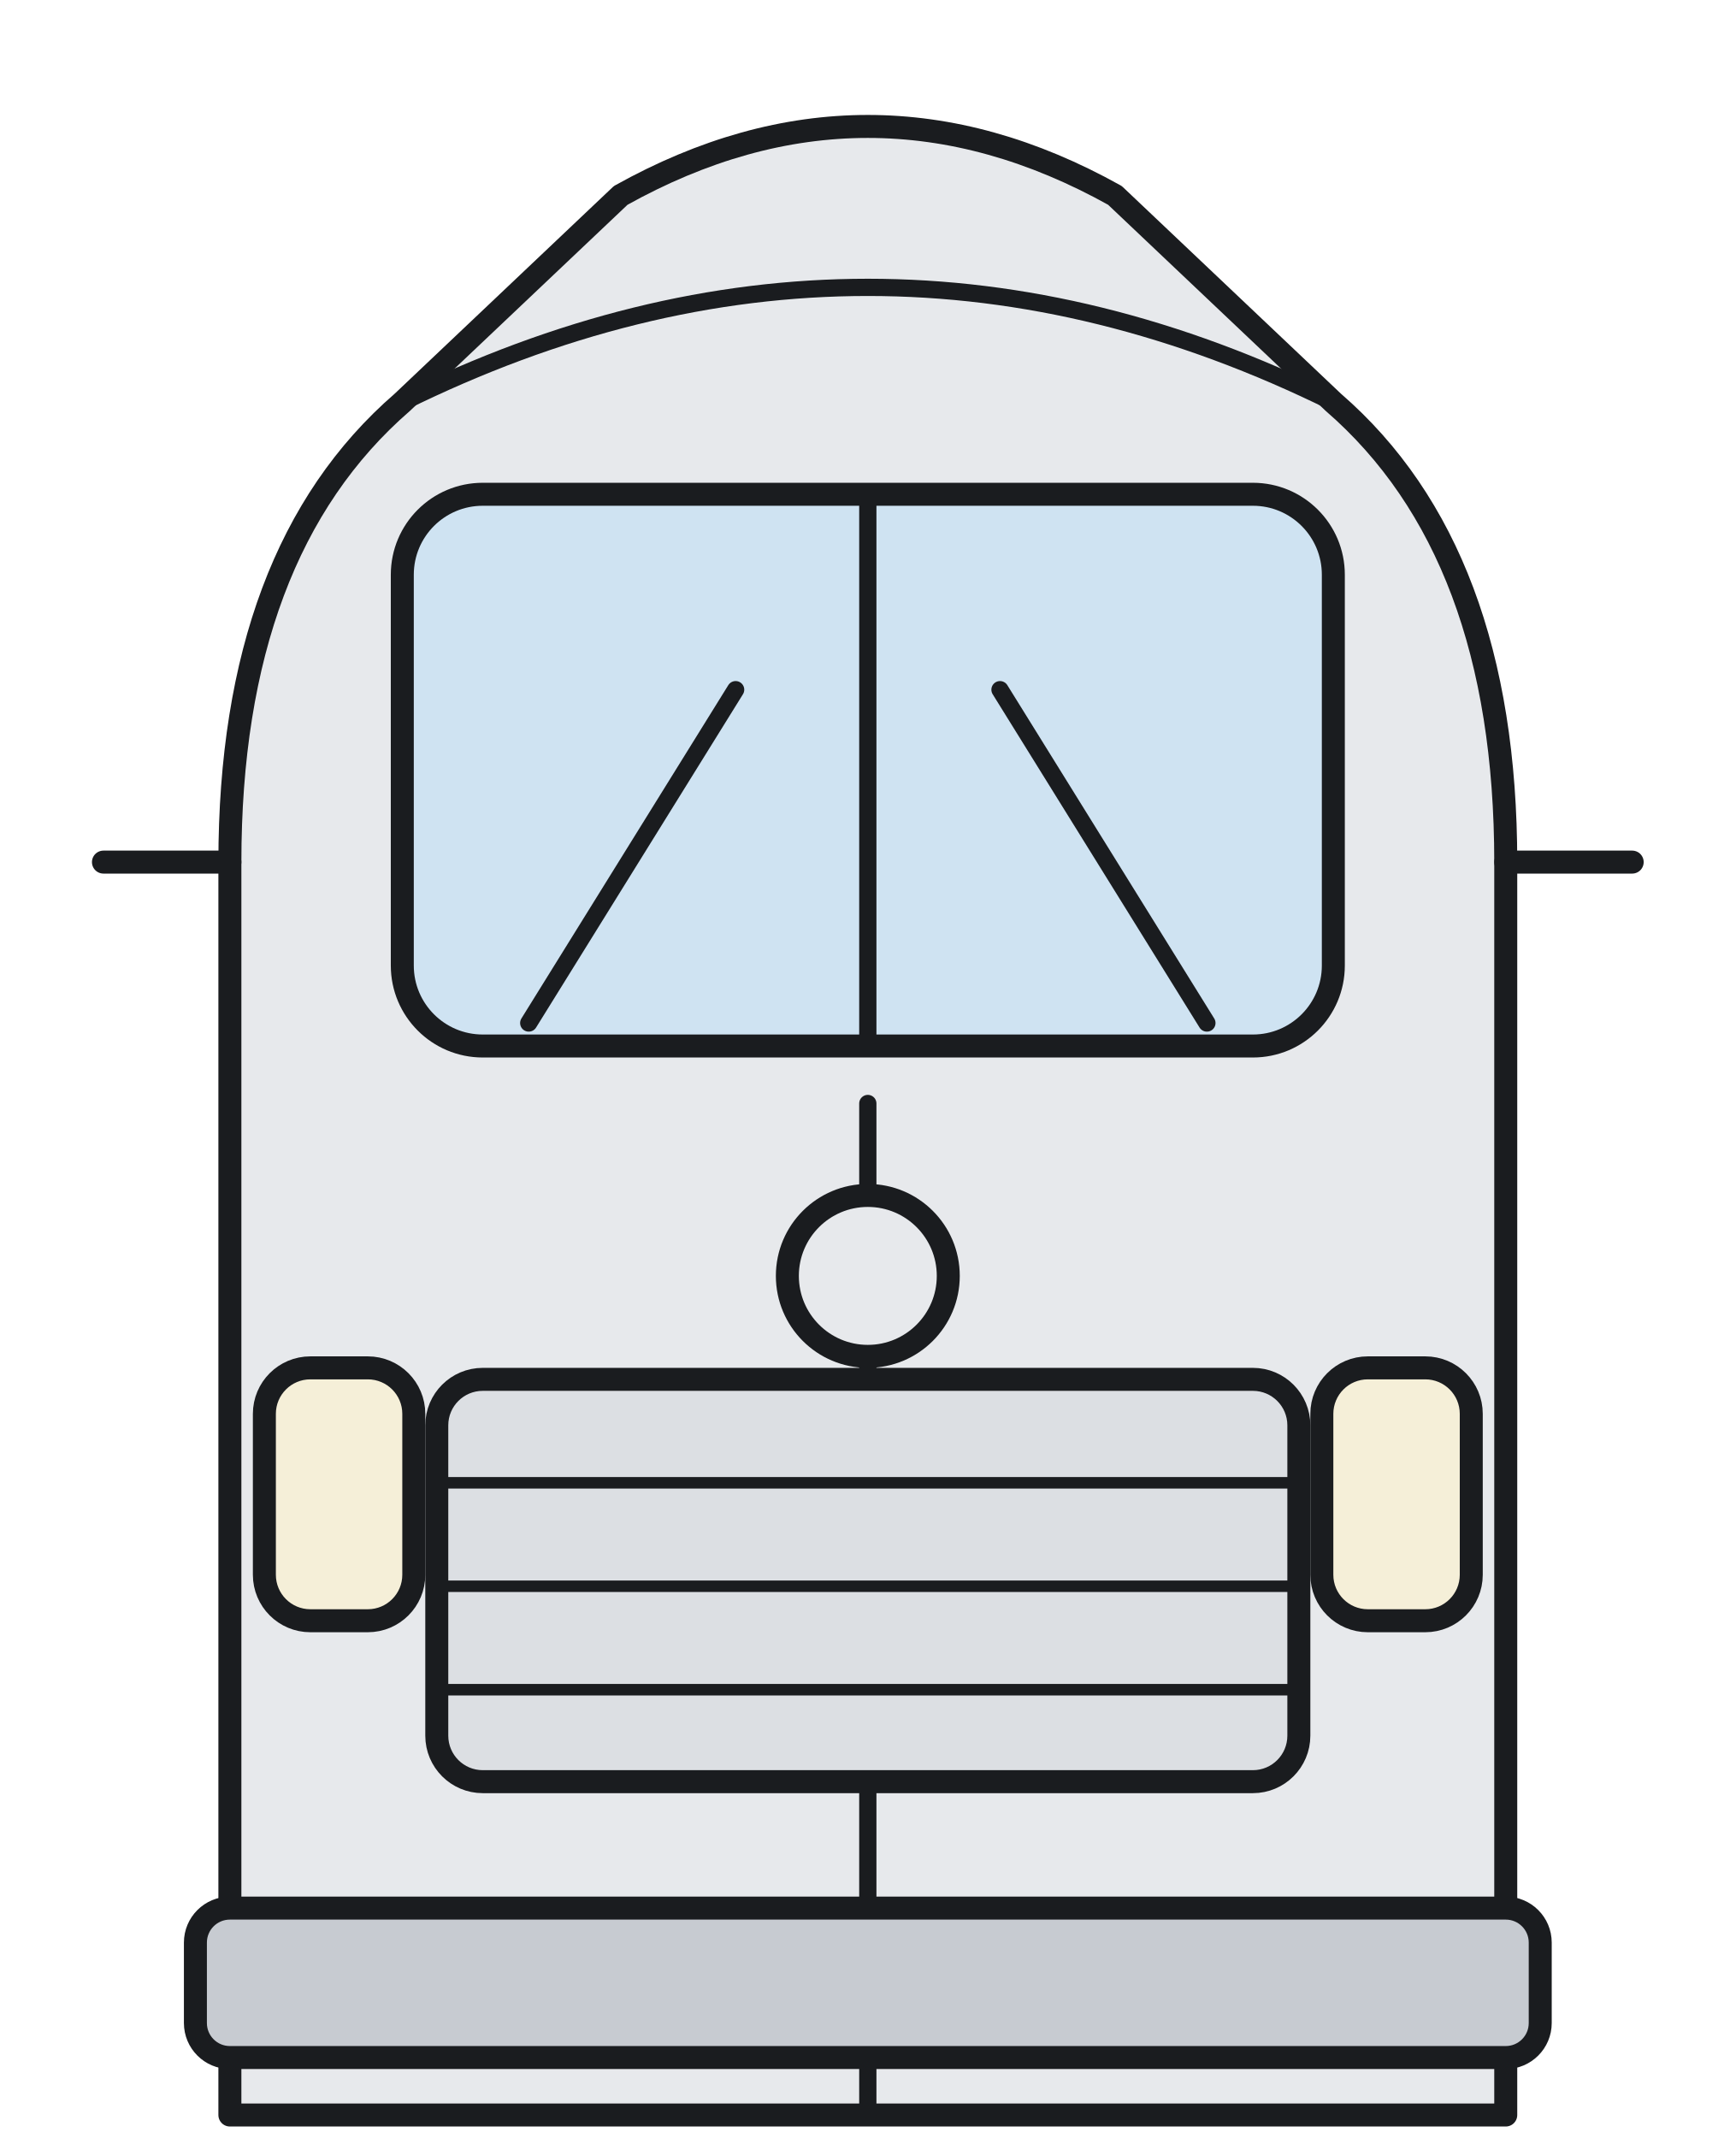
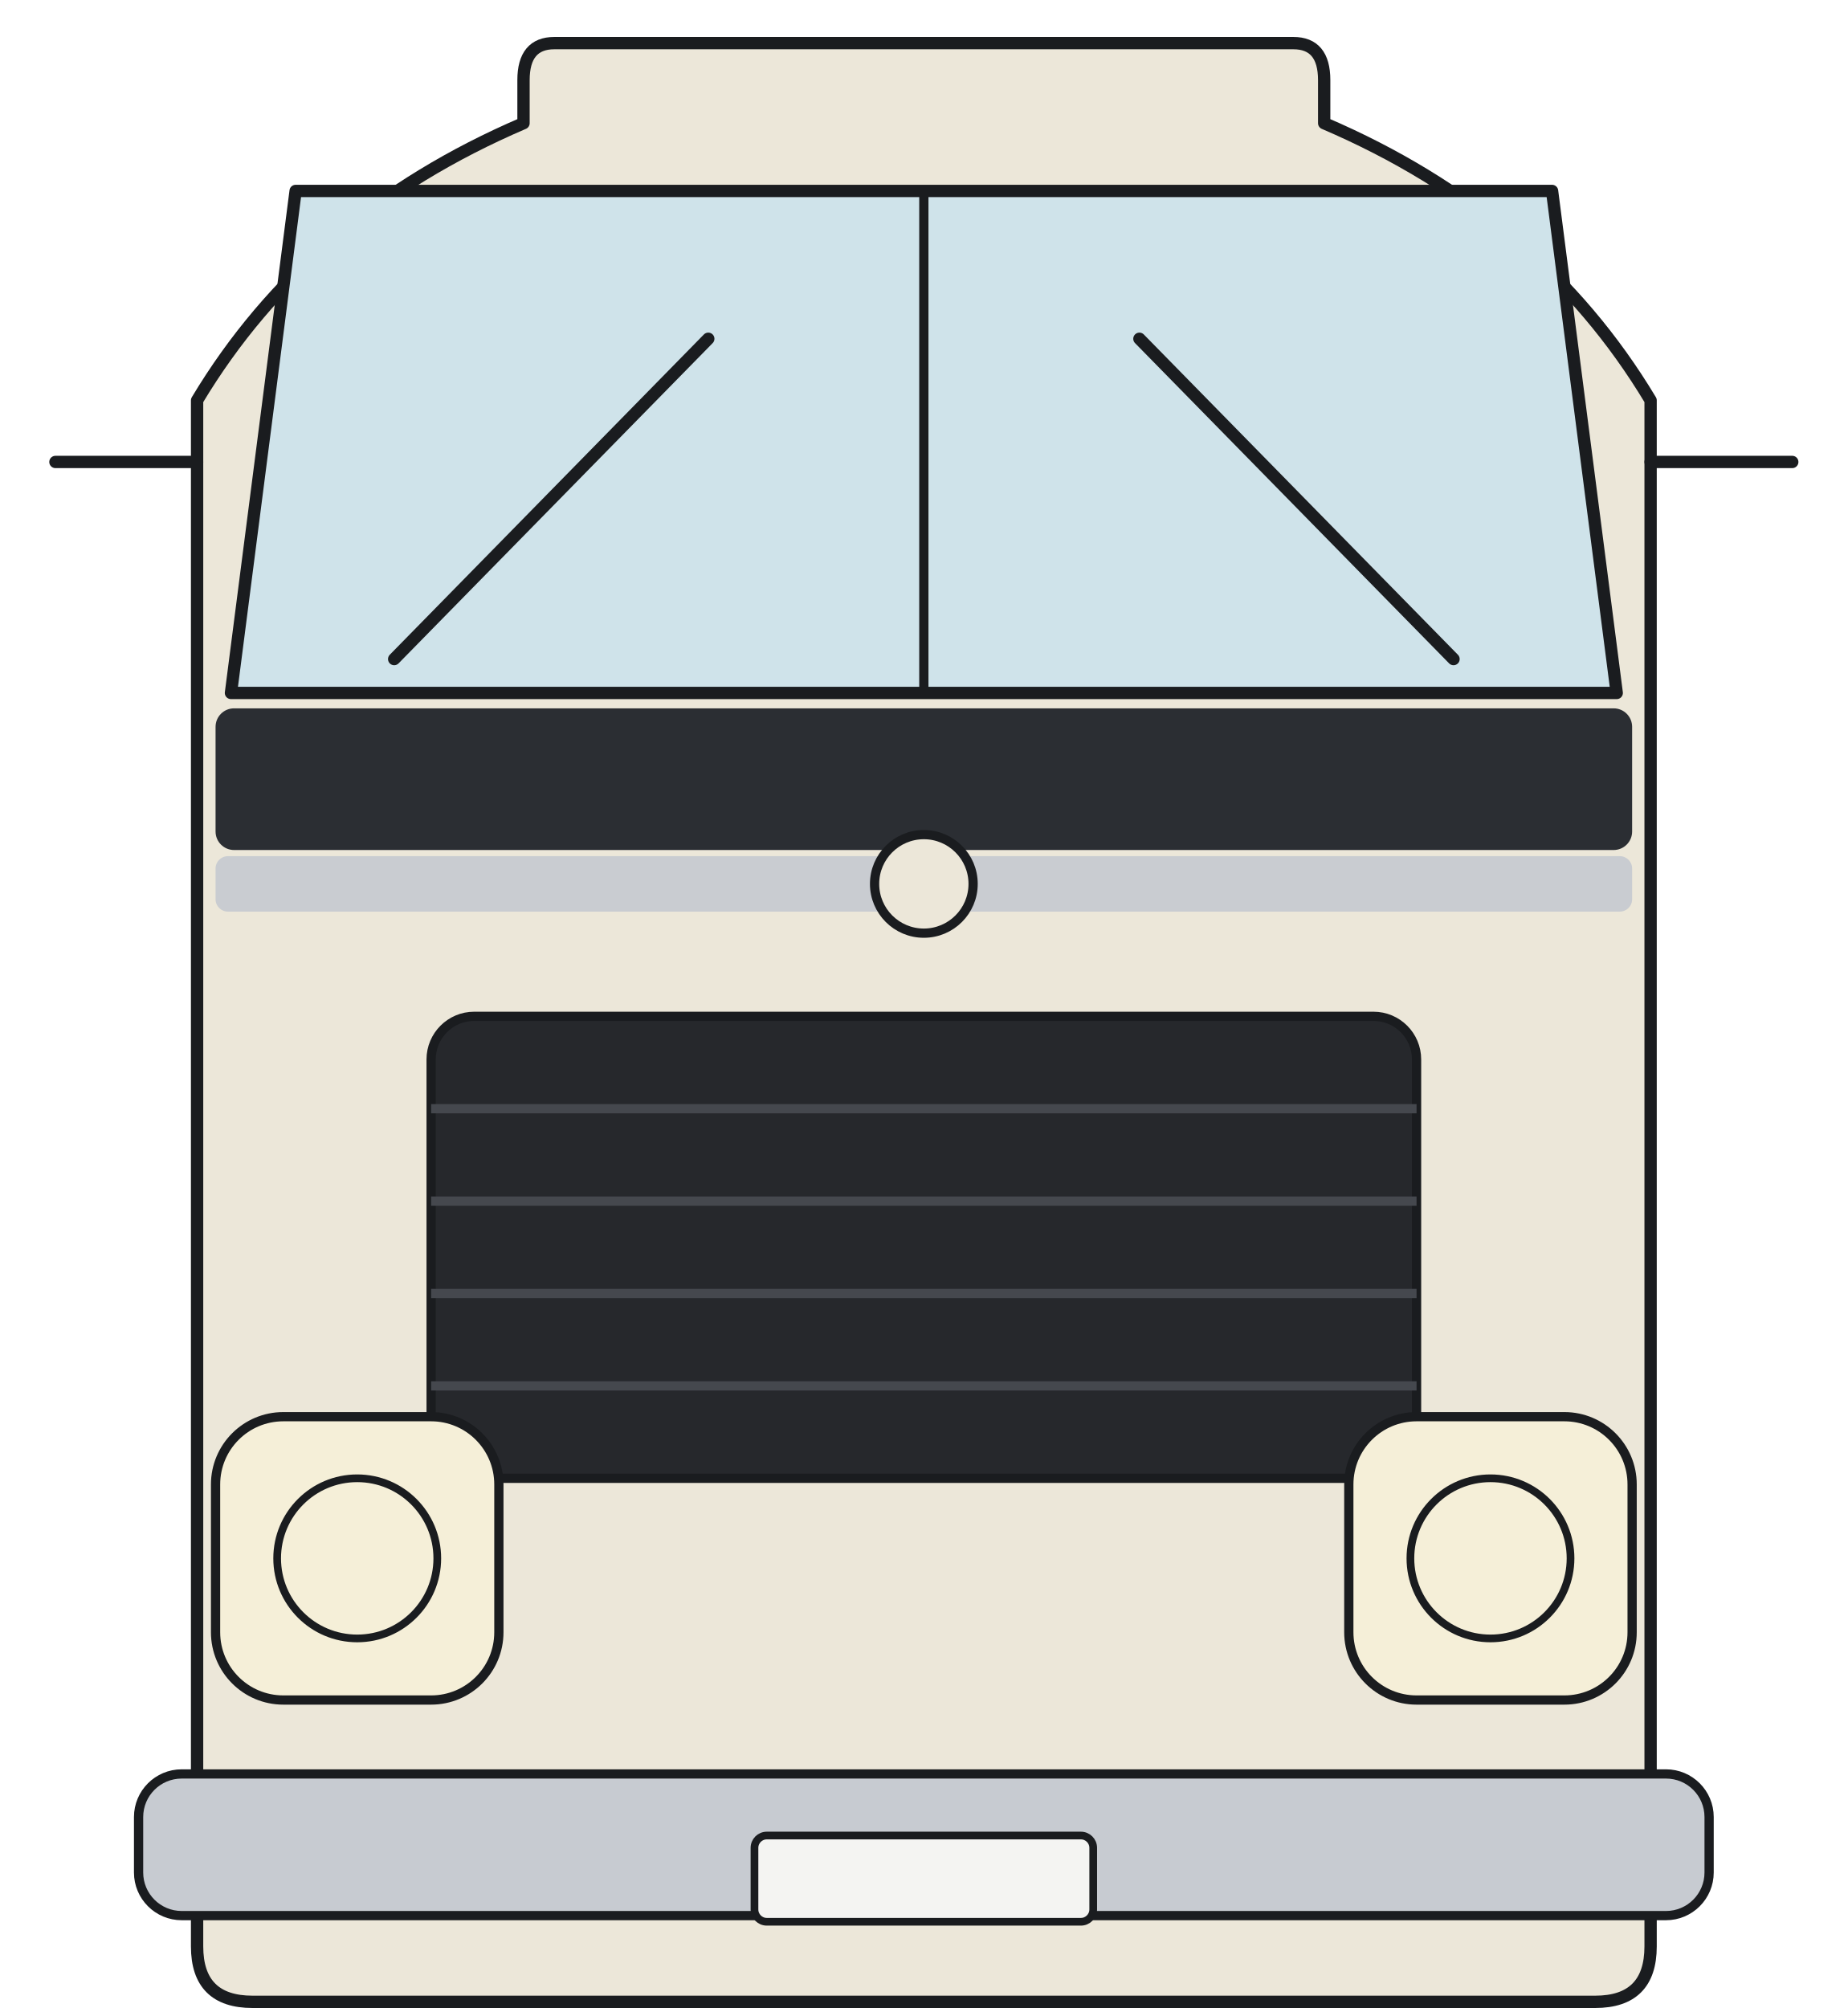
- <svg xmlns="http://www.w3.org/2000/svg" viewBox="0 0 302 372" role="img" aria-label="Schematyczny rysunek kabiny ciężarówki, widok z przodu">
-   <g fill="none" stroke="#1a1c1f" stroke-width="4" stroke-linejoin="round" stroke-linecap="round">
-     <path d="M40,368              L40,150              Q40,96 70,70              L108,34              Q151,10 194,34              L232,70              Q262,96 262,150              L262,368 Z" fill="#e7e9ec" />
-     <path d="M70,70 Q151,30 232,70" fill="none" stroke-width="3" />
-     <rect x="70" y="86" width="162" height="96" rx="14" fill="#cfe3f2" />
-     <line x1="151" y1="86" x2="151" y2="182" stroke-width="3" />
-     <path d="M92,178 L128,120" stroke-width="3" />
-     <path d="M210,178 L174,120" stroke-width="3" />
-     <line x1="151" y1="192" x2="151" y2="368" stroke-width="3" />
-     <rect x="76" y="240" width="150" height="70" rx="8" fill="#dcdfe3" />
-     <line x1="76" y1="258" x2="226" y2="258" stroke-width="2" />
-     <line x1="76" y1="276" x2="226" y2="276" stroke-width="2" />
-     <line x1="76" y1="294" x2="226" y2="294" stroke-width="2" />
-     <circle cx="151" cy="222" r="14" fill="#e7e9ec" />
-     <rect x="46" y="238" width="26" height="44" rx="8" fill="#f5efd8" />
-     <rect x="230" y="238" width="26" height="44" rx="8" fill="#f5efd8" />
-     <rect x="34" y="332" width="234" height="26" rx="6" fill="#c7cbd1" />
-     <path d="M40,150 L18,150" stroke-width="4" />
-     <path d="M262,150 L284,150" stroke-width="4" />
-   </g>
+ <svg xmlns="http://www.w3.org/2000/svg" viewBox="0 0 600 652" role="img" aria-label="Schematyczny rysunek kabiny ciężarówki typu Volvo FH, widok z przodu">
+   <path d="M180,14            L420,14            Q430,14 430,26            L430,40            Q500,70 536,130            L536,632            Q536,650 518,650            L82,650            Q64,650 64,632            L64,130            Q100,70 170,40            L170,26            Q170,14 180,14 Z" fill="#ece7d9" stroke="#1a1c1f" stroke-width="4" stroke-linejoin="round" />
+   <path d="M96,62 L504,62 L525,225 L75,225 Z" fill="#cfe3ea" stroke="#1a1c1f" stroke-width="4" stroke-linejoin="round" />
+   <line x1="300" y1="62" x2="300" y2="225" stroke="#1a1c1f" stroke-width="3" />
+   <path d="M128,214 L230,110" fill="none" stroke="#1a1c1f" stroke-width="4" stroke-linecap="round" />
+   <path d="M472,214 L370,110" fill="none" stroke="#1a1c1f" stroke-width="4" stroke-linecap="round" />
+   <rect x="70" y="230" width="460" height="46" rx="6" fill="#2b2e33" />
+   <rect x="70" y="278" width="460" height="18" rx="4" fill="#c9ccd1" />
+   <circle cx="300" cy="287" r="16" fill="#ece7d9" stroke="#1a1c1f" stroke-width="3" />
+   <rect x="140" y="330" width="320" height="150" rx="14" fill="#26282c" stroke="#1a1c1f" stroke-width="3" />
+   <line x1="140" y1="360" x2="460" y2="360" stroke="#45484e" stroke-width="3" />
+   <line x1="140" y1="390" x2="460" y2="390" stroke="#45484e" stroke-width="3" />
+   <line x1="140" y1="420" x2="460" y2="420" stroke="#45484e" stroke-width="3" />
+   <line x1="140" y1="450" x2="460" y2="450" stroke="#45484e" stroke-width="3" />
+   <rect x="70" y="460" width="92" height="92" rx="22" fill="#f5efd8" stroke="#1a1c1f" stroke-width="3" />
+   <circle cx="116" cy="506" r="26" fill="none" stroke="#1a1c1f" stroke-width="2.5" />
+   <rect x="438" y="460" width="92" height="92" rx="22" fill="#f5efd8" stroke="#1a1c1f" stroke-width="3" />
+   <circle cx="484" cy="506" r="26" fill="none" stroke="#1a1c1f" stroke-width="2.5" />
+   <rect x="45" y="576" width="510" height="46" rx="14" fill="#c7cbd1" stroke="#1a1c1f" stroke-width="3" />
+   <rect x="245" y="596" width="110" height="28" rx="4" fill="#f4f4f2" stroke="#1a1c1f" stroke-width="2.5" />
+   <path d="M64,150 L18,150" fill="none" stroke="#1a1c1f" stroke-width="4" stroke-linecap="round" />
+   <path d="M536,150 L582,150" fill="none" stroke="#1a1c1f" stroke-width="4" stroke-linecap="round" />
</svg>
